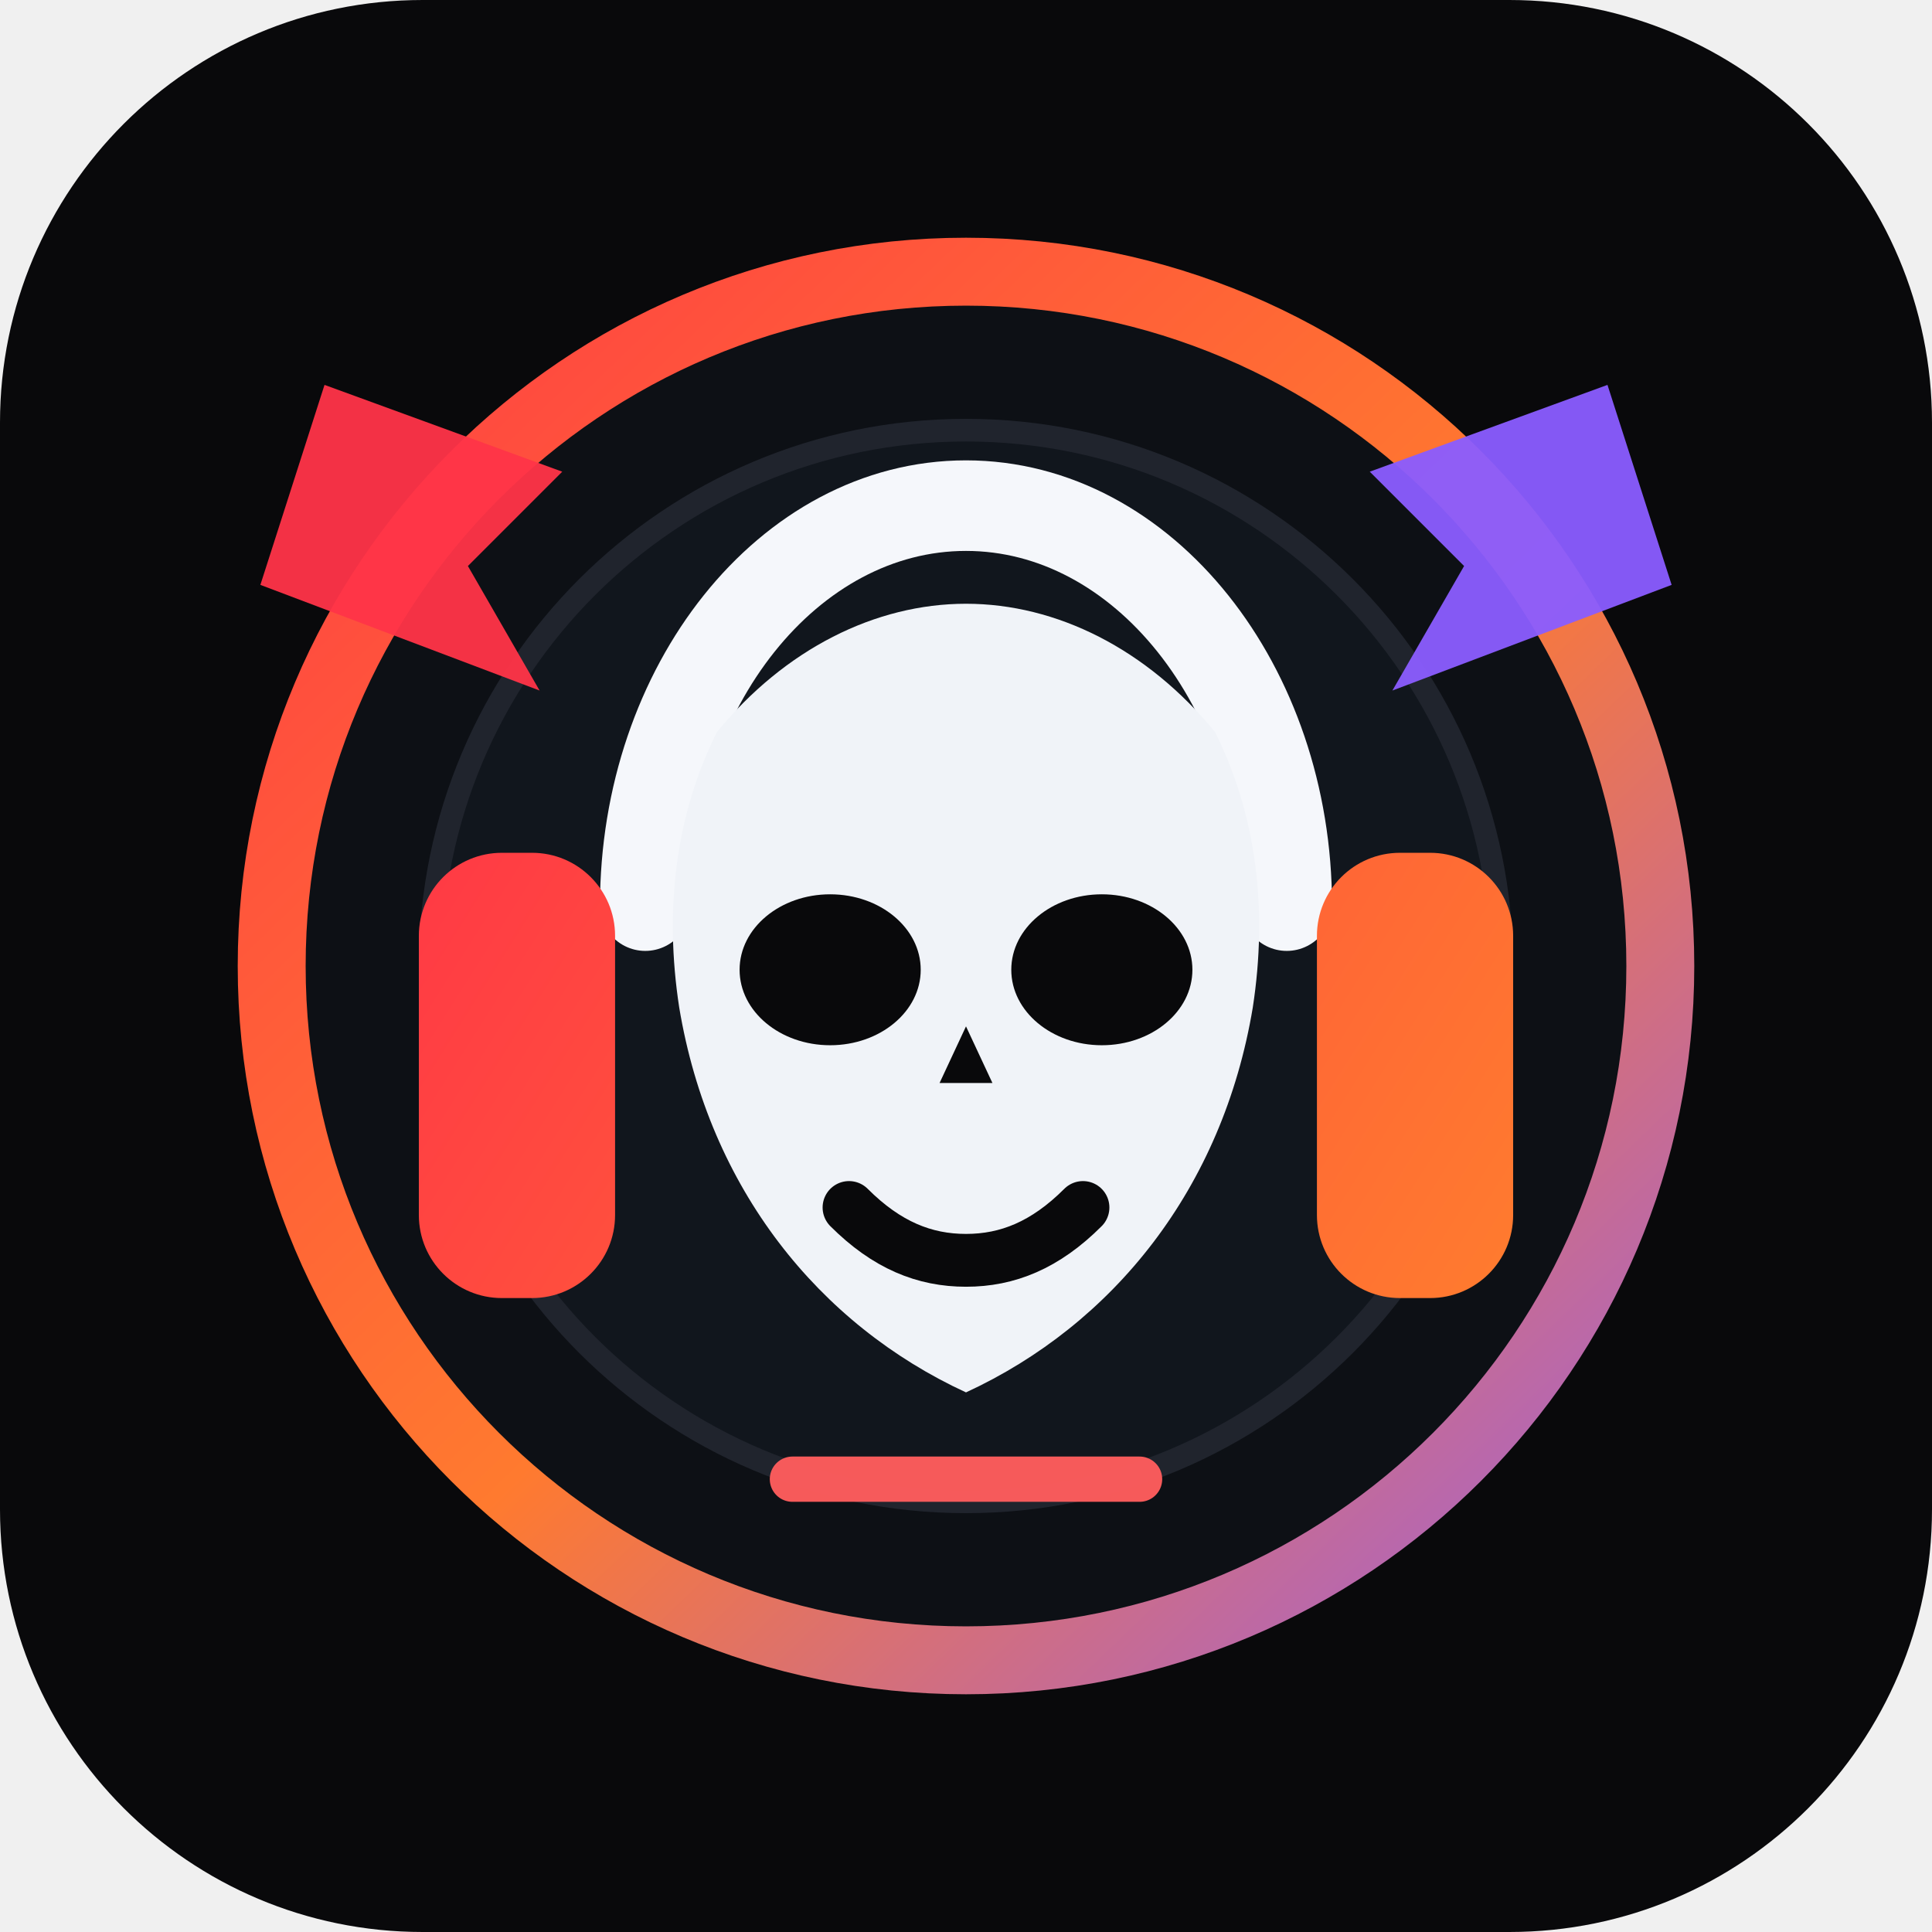
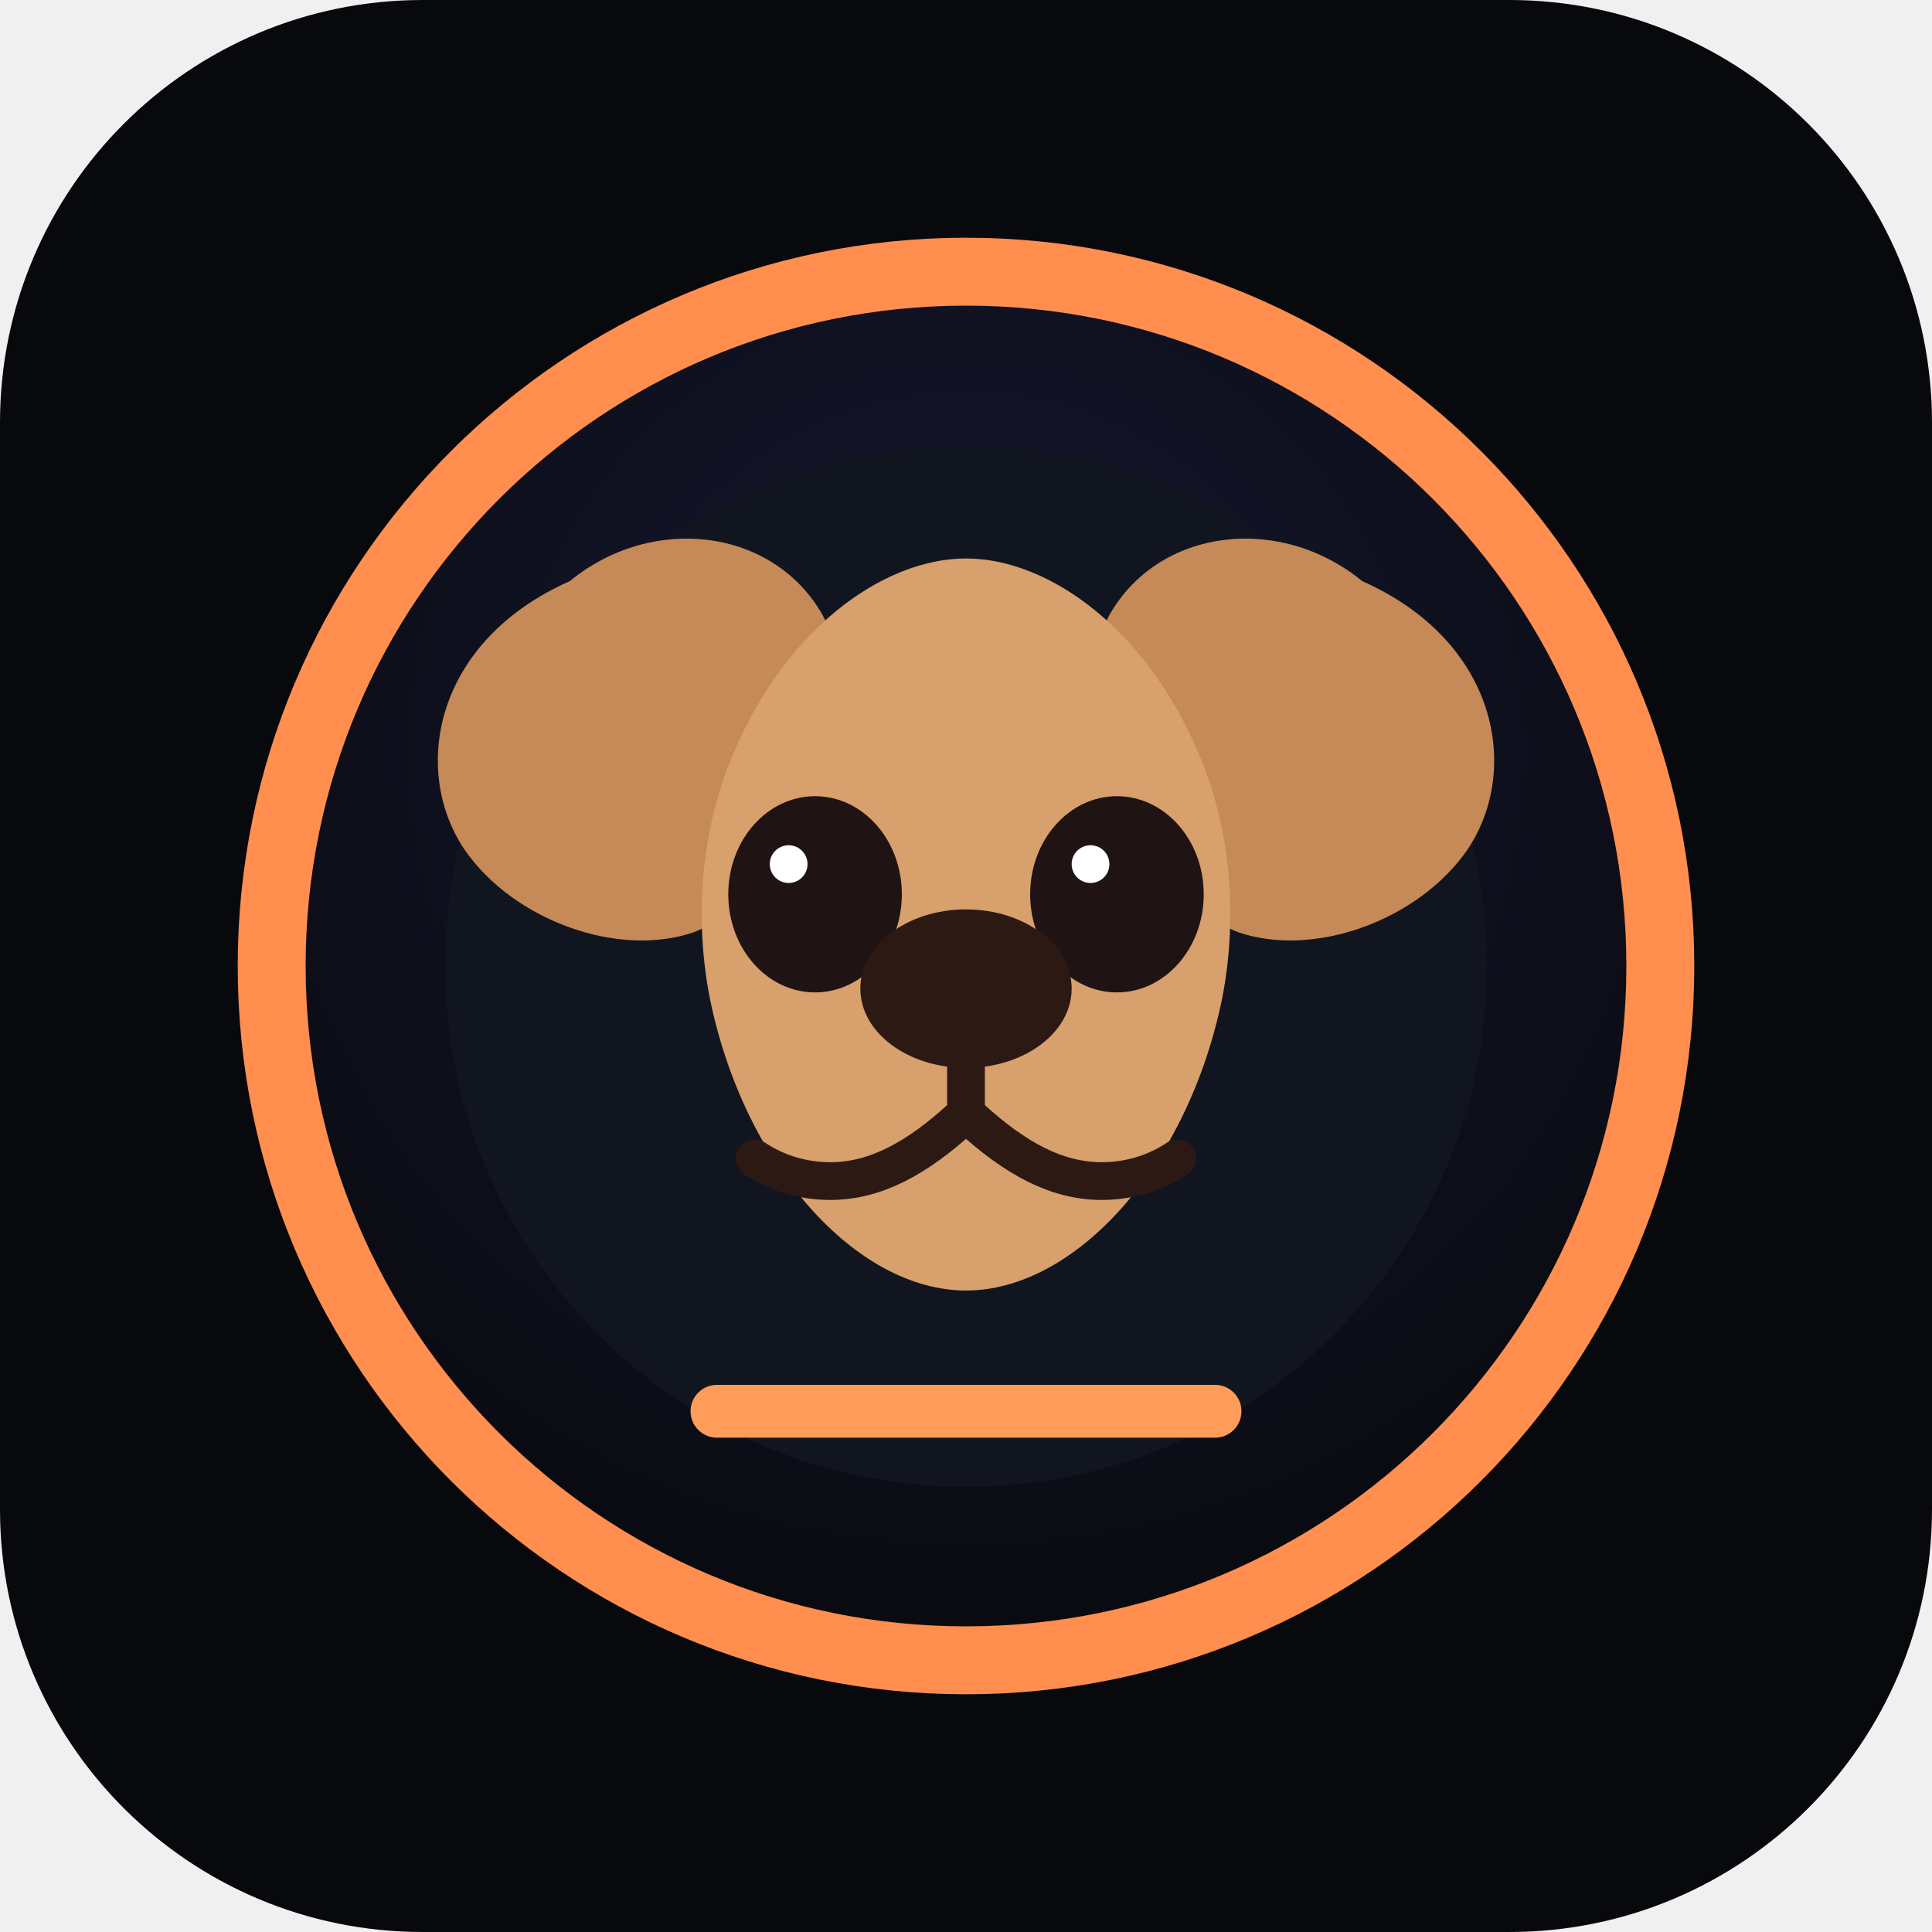
<svg xmlns="http://www.w3.org/2000/svg" viewBox="0 0 512 512">
  <defs>
-     <linearGradient id="bg" x1="48" y1="36" x2="472" y2="476" gradientUnits="userSpaceOnUse">
-       <stop offset="0" stop-color="#ff3347" />
-       <stop offset="0.52" stop-color="#ff7a2f" />
+     <linearGradient id="ring" x1="64" y1="64" x2="448" y2="448">
+       <stop offset="0" stop-color="#ff8e4f" />
+       <stop offset=".6" stop-color="#ffc06b" />
      <stop offset="1" stop-color="#8a5cff" />
    </linearGradient>
-     <linearGradient id="cup" x1="116" y1="164" x2="394" y2="340" gradientUnits="userSpaceOnUse">
-       <stop offset="0" stop-color="#ff3347" />
-       <stop offset="1" stop-color="#ff7a2f" />
-     </linearGradient>
+     <radialGradient id="bg" cx="50%" cy="35%" r="70%">
+       <stop offset="0" stop-color="#171832" />
+       <stop offset="1" stop-color="#08090c" />
+     </radialGradient>
  </defs>
-   <rect width="512" height="512" rx="112" fill="#09090b" />
-   <circle cx="256" cy="256" r="184" fill="#0d1015" stroke="url(#bg)" stroke-width="18" />
-   <circle cx="256" cy="256" r="142" fill="#11161d" stroke="#20242d" stroke-width="6" />
-   <path d="M171 240c0-58 38-106 85-106 47 0 85 48 85 106" fill="none" stroke="#f5f7fb" stroke-width="24" stroke-linecap="round" />
-   <rect x="111" y="226" width="52" height="118" rx="22" fill="url(#cup)" />
-   <rect x="349" y="226" width="52" height="118" rx="22" fill="url(#cup)" />
-   <path d="M190 194c18-22 42-34 66-34s48 12 66 34c11 22 14 47 10 73-8 48-37 84-76 102-39-18-68-54-76-102-4-26-1-51 10-73z" fill="#f0f3f8" />
-   <ellipse cx="220" cy="257" rx="24" ry="20" fill="#09090b" />
-   <ellipse cx="292" cy="257" rx="24" ry="20" fill="#09090b" />
-   <path d="M249 287h14l-7-15z" fill="#09090b" />
-   <path d="M225 320c10 10 20 14 31 14s21-4 31-14" fill="none" stroke="#09090b" stroke-width="14" stroke-linecap="round" />
-   <path d="M86 102l63 23-25 25 19 33-74-28z" fill="#ff3347" opacity=".95" />
-   <path d="M426 102l-63 23 25 25-19 33 74-28z" fill="#8a5cff" opacity=".95" />
-   <path d="M210 392h92" stroke="#ff5d5d" stroke-width="12" stroke-linecap="round" opacity=".96" />
+   <rect width="512" height="512" rx="112" fill="#08090c" />
+   <circle cx="256" cy="256" r="184" fill="url(#bg)" stroke="url(#ring)" stroke-width="18" />
+   <circle cx="256" cy="256" r="138" fill="#11151f" />
+   <path d="M151 154c22-18 54-14 67 9 9 17 4 34-4 49-8 16-15 29-30 35-20 7-48-3-61-22-14-21-8-55 28-71Z" fill="#c58a57" />
+   <path d="M361 154c-22-18-54-14-67 9-9 17-4 34 4 49 8 16 15 29 30 35 20 7 48-3 61-22 14-21 8-55-28-71Z" fill="#c58a57" />
+   <path d="M193 203c14-36 41-55 63-55s49 19 63 55c7 18 9 40 5 61-9 45-39 78-68 78s-59-33-68-78c-4-21-2-43 5-61Z" fill="#d7a06c" />
+   <ellipse cx="216" cy="237" rx="23" ry="26" fill="#1f1413" />
+   <ellipse cx="296" cy="237" rx="23" ry="26" fill="#1f1413" />
+   <circle cx="209" cy="229" r="5" fill="#fff" />
+   <circle cx="289" cy="229" r="5" fill="#fff" />
+   <ellipse cx="256" cy="262" rx="28" ry="21" fill="#2c1914" />
+   <path d="M256 278v18" stroke="#2c1914" stroke-width="10" stroke-linecap="round" />
+   <path d="M255 296c-12 11-23 17-35 17-7 0-14-2-20-6M257 296c12 11 23 17 35 17 7 0 14-2 20-6" fill="none" stroke="#2c1914" stroke-width="10" stroke-linecap="round" />
+   <path d="M190 374h132" stroke="#ff9c59" stroke-width="14" stroke-linecap="round" />
</svg>
